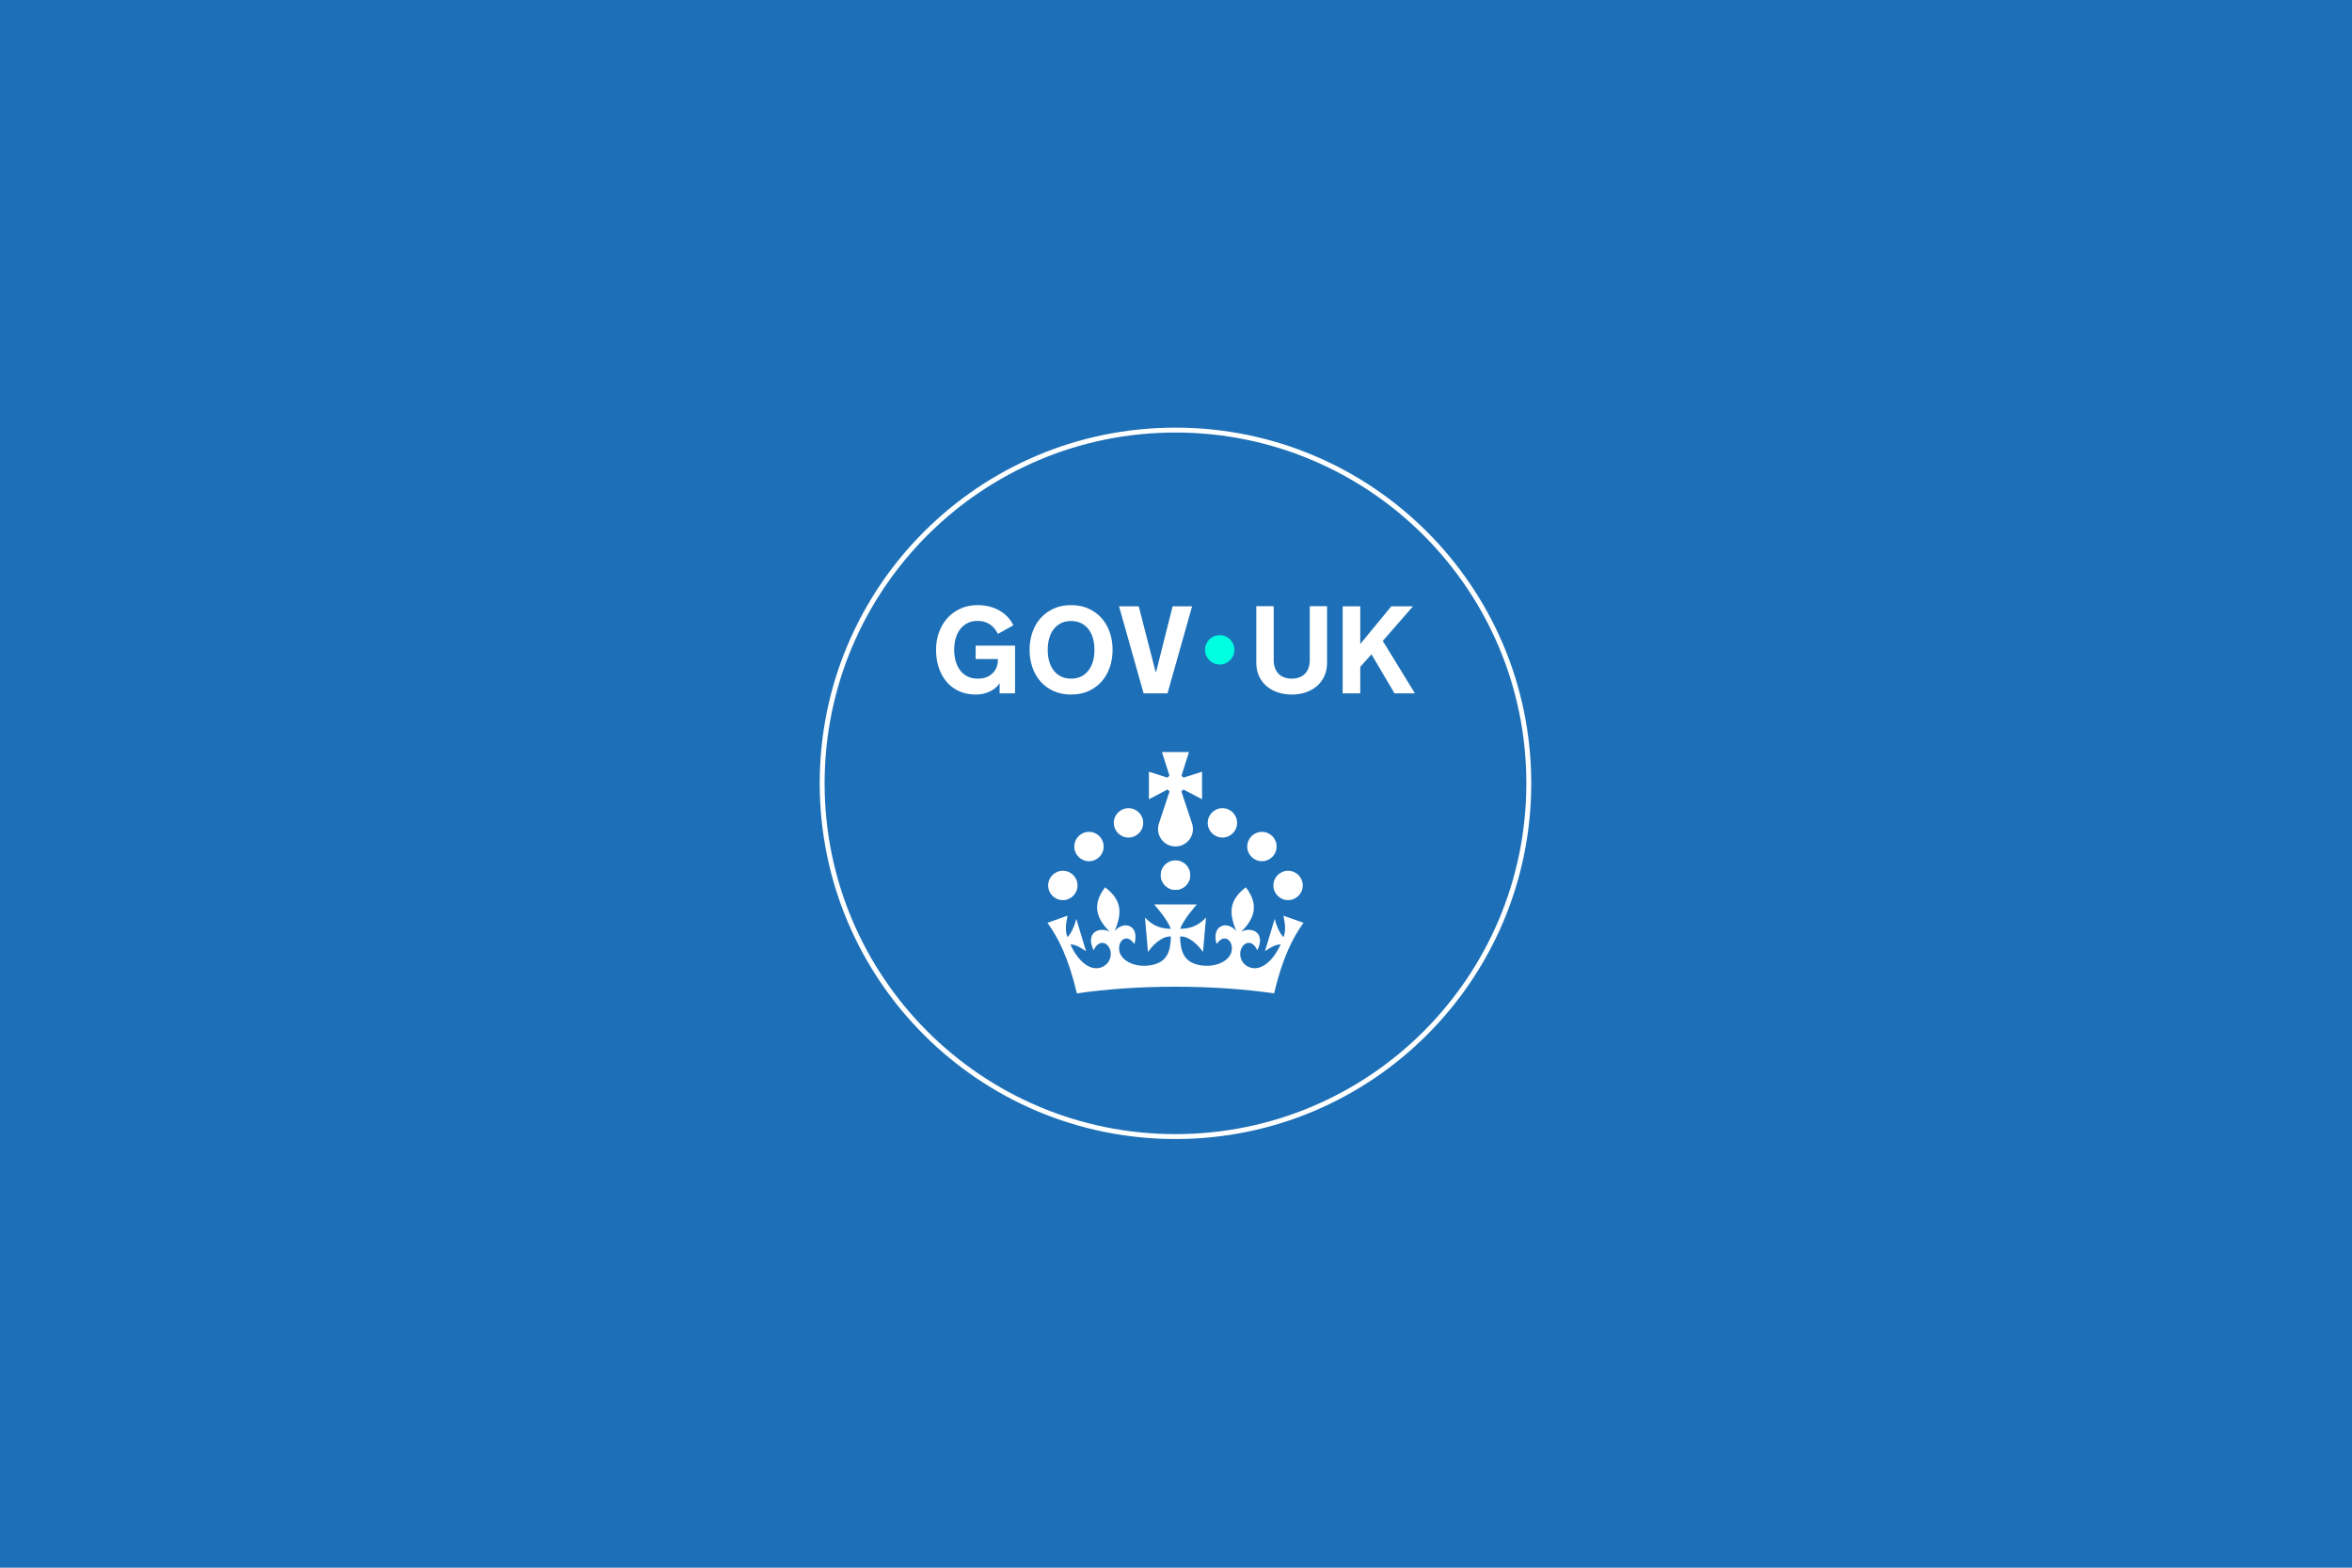
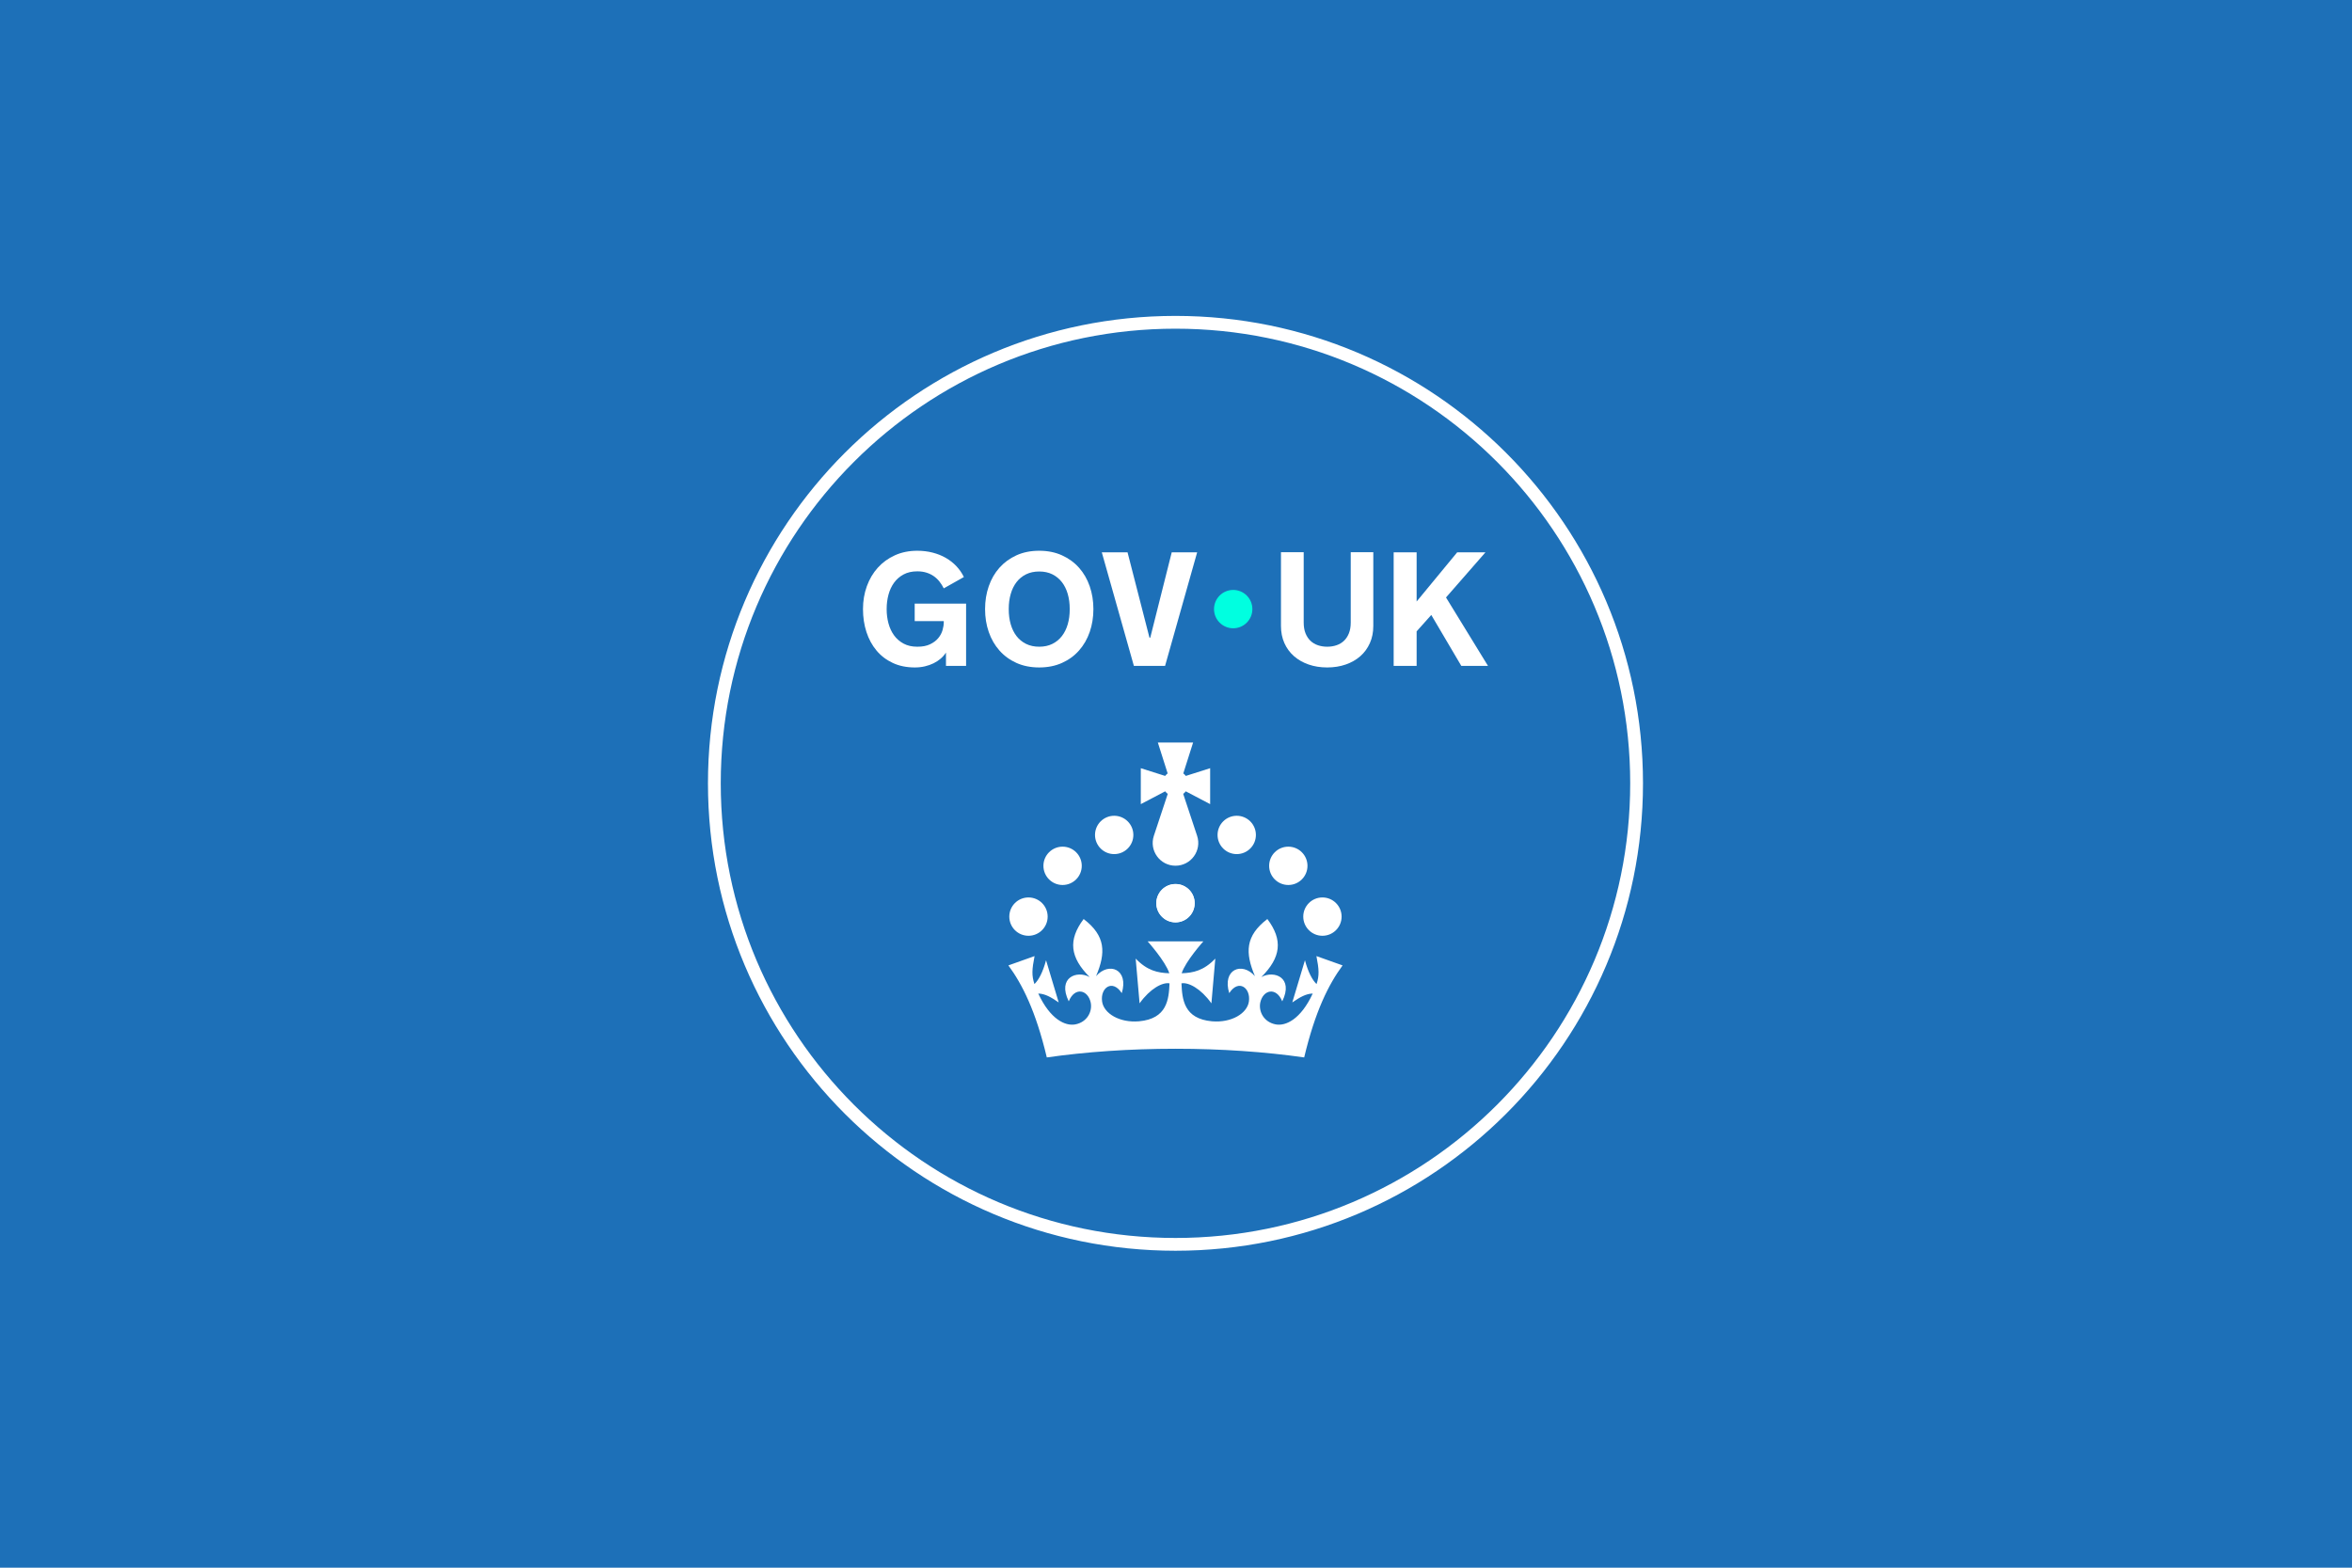
- <svg xmlns="http://www.w3.org/2000/svg" width="1920" height="1280" viewBox="0 0 1920 1280" fill="none">
-   <g clip-path="url(#clip0_1115_1083)">
-     <rect width="1920" height="1280" fill="white" />
-     <path d="M1920 0H0V1280H1920V0Z" fill="#1D70B8" />
-     <path d="M1248 639.575C1248 480.283 1118.87 351.15 959.575 351.15C800.283 351.15 671.15 480.283 671.15 639.575C671.15 798.868 800.283 928 959.575 928C1118.87 928 1248 798.868 1248 639.575Z" stroke="white" stroke-width="4" />
-     <path d="M995.681 542.571C1002.3 542.571 1007.67 537.202 1007.67 530.58C1007.67 523.958 1002.3 518.589 995.681 518.589C989.056 518.589 983.689 523.958 983.689 530.58C983.689 537.202 989.056 542.571 995.681 542.571Z" fill="#00FFE0" />
-     <path d="M778.925 530.779C778.925 533.817 779.305 536.74 780.065 539.547C780.824 542.353 781.979 544.829 783.532 546.975C785.084 549.123 787.065 550.848 789.476 552.152C791.887 553.456 794.76 554.109 798.092 554.109C801.431 554.109 803.966 553.597 806.093 552.574C808.225 551.551 809.927 550.271 811.197 548.734C812.467 547.2 813.359 545.541 813.871 543.758C814.384 541.974 814.64 540.323 814.64 538.804V538.11H796.461V527.165H828.607V566.096H816.027V557.773C815.136 559.161 814.029 560.424 812.706 561.564C811.389 562.702 809.903 563.677 808.249 564.485C806.6 565.295 804.787 565.931 802.824 566.393C800.86 566.855 798.774 567.086 796.56 567.086C791.375 567.086 786.769 566.145 782.741 564.263C778.713 562.381 775.319 559.789 772.563 556.486C769.805 553.185 767.709 549.321 766.271 544.896C764.836 540.472 764.117 535.7 764.117 530.581C764.117 525.462 764.918 520.734 766.52 516.293C768.121 511.851 770.399 507.988 773.356 504.702C776.311 501.416 779.876 498.825 784.053 496.926C788.231 495.027 792.911 494.077 798.098 494.077C801.466 494.077 804.659 494.465 807.677 495.241C810.702 496.017 813.458 497.123 815.951 498.559C818.445 499.995 820.648 501.73 822.565 503.76C824.476 505.79 826.032 508.045 827.22 510.521L814.64 517.603C813.877 516.085 812.986 514.673 811.966 513.368C810.94 512.065 809.763 510.941 808.423 510C807.083 509.058 805.557 508.316 803.843 507.771C802.125 507.227 800.208 506.953 798.098 506.953C794.76 506.953 791.889 507.607 789.478 508.911C787.067 510.215 785.087 511.94 783.535 514.087C781.983 516.233 780.827 518.718 780.067 521.542C779.308 524.365 778.928 527.281 778.928 530.283L778.925 530.779Z" fill="white" />
-     <path d="M874.355 494.075C879.634 494.075 884.377 495.025 888.567 496.925C892.762 498.824 896.322 501.415 899.241 504.701C902.167 507.986 904.392 511.851 905.931 516.291C907.463 520.732 908.232 525.496 908.232 530.58C908.232 535.663 907.463 540.47 905.931 544.895C904.392 549.32 902.167 553.184 899.241 556.485C896.322 559.787 892.762 562.379 888.567 564.261C884.377 566.144 879.634 567.085 874.355 567.085C869.07 567.085 864.293 566.144 860.115 564.261C855.937 562.379 852.388 559.788 849.463 556.485C846.544 553.184 844.313 549.32 842.78 544.895C841.242 540.47 840.479 535.7 840.479 530.58C840.479 525.46 841.242 520.732 842.78 516.291C844.313 511.851 846.544 507.986 849.463 504.701C852.388 501.415 855.937 498.824 860.115 496.925C864.293 495.025 869.036 494.075 874.355 494.075ZM874.355 554.108C877.455 554.108 880.188 553.522 882.554 552.349C884.913 551.178 886.9 549.551 888.52 547.471C890.134 545.391 891.358 542.931 892.185 540.091C893.007 537.251 893.421 534.147 893.421 530.779V530.383C893.421 527.047 893.007 523.952 892.185 521.095C891.358 518.239 890.134 515.77 888.52 513.691C886.9 511.611 884.913 509.985 882.554 508.811C880.188 507.641 877.455 507.054 874.355 507.054C871.25 507.054 868.511 507.641 866.134 508.811C863.756 509.985 861.764 511.611 860.161 513.691C858.559 515.77 857.347 518.24 856.525 521.095C855.698 523.952 855.284 527.047 855.284 530.383V530.779C855.284 534.147 855.698 537.251 856.525 540.091C857.347 542.931 858.559 545.389 860.161 547.471C861.764 549.551 863.756 551.178 866.134 552.349C868.511 553.522 871.25 554.108 874.355 554.108Z" fill="white" />
-     <path d="M933.556 566.093L913.494 495.067H929.593L943.31 548.46H943.805L957.23 495.067H973.131L953.07 566.093H933.556Z" fill="white" />
-     <path d="M1054.49 554.108C1056.56 554.108 1058.5 553.803 1060.3 553.192C1062.1 552.581 1063.66 551.657 1064.96 550.418C1066.26 549.179 1067.29 547.613 1068.06 545.712C1068.81 543.814 1069.19 541.577 1069.19 539.002V494.967H1083.31V541.13C1083.31 545.093 1082.59 548.676 1081.16 551.878C1079.72 555.081 1077.73 557.806 1075.17 560.051C1072.61 562.298 1069.57 564.03 1066.04 565.252C1062.51 566.473 1058.65 567.085 1054.46 567.085C1050.27 567.085 1046.41 566.473 1042.88 565.252C1039.35 564.03 1036.3 562.297 1033.73 560.051C1031.15 557.806 1029.15 555.083 1027.71 551.878C1026.27 548.676 1025.56 545.091 1025.56 541.13V494.967H1039.77V539.001C1039.77 541.576 1040.15 543.813 1040.91 545.711C1041.67 547.611 1042.7 549.178 1044.01 550.417C1045.31 551.656 1046.87 552.58 1048.67 553.191C1050.47 553.802 1052.41 554.108 1054.49 554.108Z" fill="white" />
-     <path d="M1096.05 495.067H1110.41V525.825L1135.77 495.067H1153.45L1128.79 523.299L1155.04 566.093H1138.35L1119.58 534.244L1110.41 544.497V566.093H1096.05V495.067Z" fill="white" />
-     <path d="M921.232 683.854C927.857 683.854 933.223 678.487 933.223 671.862C933.223 665.243 927.857 659.874 921.232 659.874C914.613 659.874 909.24 665.243 909.24 671.862C909.24 678.487 914.613 683.854 921.232 683.854Z" fill="white" />
-     <path d="M888.966 703.176C895.591 703.176 900.958 697.81 900.958 691.185C900.958 684.565 895.591 679.199 888.966 679.199C882.347 679.199 876.975 684.565 876.975 691.185C876.975 697.81 882.347 703.176 888.966 703.176Z" fill="white" />
-     <path d="M867.628 734.949C874.253 734.949 879.62 729.582 879.62 722.963C879.62 716.338 874.253 710.971 867.628 710.971C861.003 710.971 855.637 716.338 855.637 722.963C855.637 729.582 861.003 734.949 867.628 734.949Z" fill="white" />
-     <path d="M959.583 726.553C966.208 726.553 971.575 721.186 971.575 714.567C971.575 707.942 966.208 702.576 959.583 702.576C952.964 702.576 947.592 707.942 947.592 714.567C947.592 721.186 952.964 726.553 959.583 726.553Z" fill="white" />
-     <path d="M997.882 683.854C1004.51 683.854 1009.87 678.487 1009.87 671.862C1009.87 665.243 1004.51 659.874 997.882 659.874C991.263 659.874 985.896 665.243 985.896 671.862C985.896 678.487 991.263 683.854 997.882 683.854Z" fill="white" />
-     <path d="M1030.15 703.176C1036.77 703.176 1042.14 697.81 1042.14 691.185C1042.14 684.565 1036.77 679.199 1030.15 679.199C1023.53 679.199 1018.16 684.565 1018.16 691.185C1018.16 697.81 1023.53 703.176 1030.15 703.176Z" fill="white" />
-     <path d="M1051.49 734.949C1058.11 734.949 1063.48 729.582 1063.48 722.963C1063.48 716.338 1058.11 710.971 1051.49 710.971C1044.86 710.971 1039.5 716.338 1039.5 722.963C1039.5 729.582 1044.86 734.949 1051.49 734.949Z" fill="white" />
-     <path d="M959.583 726.553C966.208 726.553 971.575 721.186 971.575 714.567C971.575 707.942 966.208 702.576 959.583 702.576C952.964 702.576 947.592 707.942 947.592 714.567C947.592 721.186 952.964 726.553 959.583 726.553Z" fill="white" />
-     <path d="M964.406 646.185C965.018 645.729 965.554 645.19 966.009 644.584L981.263 652.591V630.109L966.032 634.944C965.589 634.35 965.059 633.818 964.47 633.364L970.6 614.057H948.546L954.676 633.364C954.087 633.816 953.563 634.347 953.114 634.944L937.883 630.109V652.591L953.137 644.584C953.592 645.19 954.134 645.729 954.74 646.185L946.052 672.387C942.993 681.611 949.857 691.12 959.576 691.12C969.289 691.12 976.159 681.611 973.1 672.387L964.406 646.185Z" fill="white" />
-     <path d="M977.015 738.444C977.015 738.444 965.874 750.838 963.444 758.401C970.733 758.168 977.283 756.746 984.49 749.224L982.049 777.221C975.412 767.91 967.634 763.901 963.322 764.705C963.759 774.739 964.808 786.853 982.375 788.449C994.635 789.516 1004.48 783.497 1005.5 776.044C1006.71 767.491 999.005 761.827 993.19 770.835C988.645 755.925 1001.2 750.972 1009.27 760.201C1003.05 745.489 1003.22 735.036 1017.03 724.466C1026.94 737.64 1025.54 748.53 1013.26 760.79C1021.25 756.367 1033.67 761.023 1026.36 775.969C1022.54 766.669 1014.33 768.749 1012.61 776.744C1011.46 782.396 1014.89 789.044 1022.35 790.407C1028.46 791.526 1037.88 787.348 1045.43 771.086C1041.18 771.196 1037.46 773.341 1032.64 776.656L1040.56 750.261C1042.55 757.673 1045.1 762.532 1047.8 765.166C1049.62 759.834 1049.36 755.965 1047.73 747.656L1064.1 753.483C1055.41 765.341 1046.99 781.988 1040.08 811.051C1015.73 807.579 988.47 805.627 959.587 805.627C930.704 805.627 903.44 807.579 879.09 811.051C872.185 781.982 863.766 765.341 855.066 753.483L871.434 747.656C869.808 755.965 869.552 759.834 871.37 765.166C874.073 762.532 876.625 757.673 878.618 750.261L886.537 776.656C881.718 773.341 877.989 771.196 873.747 771.086C881.293 787.348 890.715 791.52 896.827 790.407C904.279 789.044 907.705 782.396 906.558 776.744C904.839 768.749 896.64 766.669 892.812 775.969C885.5 761.023 897.916 756.361 905.917 760.79C893.634 748.53 892.224 737.64 902.135 724.466C915.95 735.03 916.113 745.483 909.902 760.201C917.972 750.972 930.529 755.925 925.984 770.835C920.169 761.827 912.454 767.491 913.672 776.044C914.698 783.497 924.539 789.522 936.793 788.449C954.366 786.853 955.415 774.739 955.852 764.705C951.534 763.901 943.756 767.91 937.125 777.221L934.677 749.224C941.885 756.746 948.44 758.168 955.724 758.401C953.294 750.838 942.159 738.444 942.159 738.444H977.021H977.015Z" fill="white" />
+ <svg xmlns="http://www.w3.org/2000/svg" width="480" height="320" viewBox="0 0 480 320" fill="none">
+   <g clip-path="url(#clip0_1318_24698)">
+     <rect width="480" height="320" fill="white" />
+     <path d="M480 0H0V320H480V0Z" fill="#1D70B8" />
+     <path d="M334 159.894C334 107.921 291.867 65.788 239.894 65.788C187.92 65.788 145.787 107.921 145.787 159.894C145.787 211.868 187.92 254.001 239.894 254.001C291.867 254.001 334 211.868 334 159.894Z" stroke="white" stroke-width="2.61" />
+     <path d="M251.674 128.244C253.834 128.244 255.585 126.492 255.585 124.331C255.585 122.171 253.834 120.419 251.674 120.419C249.513 120.419 247.762 122.171 247.762 124.331C247.762 126.492 249.513 128.244 251.674 128.244Z" fill="#00FFE0" />
+     <path d="M180.952 124.397C180.952 125.388 181.076 126.341 181.324 127.257C181.571 128.173 181.948 128.981 182.455 129.681C182.961 130.382 183.607 130.944 184.394 131.37C185.181 131.796 186.118 132.009 187.206 132.009C188.295 132.009 189.122 131.842 189.816 131.508C190.512 131.174 191.067 130.756 191.481 130.255C191.896 129.754 192.187 129.213 192.354 128.631C192.521 128.049 192.605 127.51 192.605 127.015V126.789H186.673V123.217H197.162V135.92H193.057V133.204C192.766 133.657 192.405 134.069 191.974 134.441C191.544 134.812 191.059 135.13 190.519 135.394C189.981 135.658 189.39 135.866 188.749 136.016C188.109 136.167 187.428 136.243 186.706 136.243C185.014 136.243 183.511 135.936 182.197 135.321C180.882 134.707 179.775 133.862 178.876 132.784C177.976 131.707 177.292 130.446 176.823 129.002C176.355 127.559 176.12 126.002 176.12 124.332C176.12 122.662 176.381 121.119 176.904 119.67C177.427 118.221 178.17 116.96 179.135 115.888C180.099 114.816 181.262 113.971 182.625 113.351C183.988 112.731 185.515 112.421 187.207 112.421C188.306 112.421 189.348 112.548 190.333 112.801C191.32 113.054 192.219 113.415 193.033 113.884C193.846 114.352 194.565 114.918 195.19 115.581C195.814 116.243 196.322 116.979 196.709 117.787L192.605 120.097C192.356 119.602 192.065 119.141 191.732 118.716C191.398 118.29 191.013 117.924 190.576 117.617C190.139 117.309 189.641 117.067 189.082 116.889C188.521 116.712 187.896 116.623 187.207 116.623C186.118 116.623 185.182 116.836 184.395 117.261C183.608 117.687 182.962 118.25 182.456 118.95C181.949 119.65 181.572 120.461 181.324 121.383C181.076 122.304 180.953 123.255 180.953 124.235L180.952 124.397Z" fill="white" />
+     <path d="M212.088 112.421C213.811 112.421 215.358 112.731 216.725 113.351C218.094 113.97 219.256 114.816 220.208 115.888C221.163 116.96 221.889 118.221 222.391 119.669C222.891 121.118 223.142 122.673 223.142 124.331C223.142 125.99 222.891 127.559 222.391 129.002C221.889 130.446 221.163 131.707 220.208 132.784C219.256 133.861 218.094 134.707 216.725 135.321C215.358 135.935 213.811 136.242 212.088 136.242C210.364 136.242 208.805 135.935 207.442 135.321C206.079 134.707 204.921 133.861 203.967 132.784C203.014 131.707 202.286 130.446 201.786 129.002C201.284 127.559 201.035 126.002 201.035 124.331C201.035 122.661 201.284 121.118 201.786 119.669C202.286 118.221 203.014 116.96 203.967 115.888C204.921 114.816 206.079 113.97 207.442 113.351C208.805 112.731 210.353 112.421 212.088 112.421ZM212.088 132.008C213.1 132.008 213.991 131.817 214.763 131.434C215.533 131.052 216.182 130.521 216.71 129.843C217.237 129.164 217.636 128.361 217.906 127.435C218.174 126.508 218.309 125.495 218.309 124.397V124.267C218.309 123.179 218.174 122.169 217.906 121.237C217.636 120.305 217.237 119.499 216.71 118.821C216.182 118.142 215.533 117.612 214.763 117.229C213.991 116.847 213.1 116.656 212.088 116.656C211.075 116.656 210.182 116.847 209.406 117.229C208.63 117.612 207.98 118.142 207.457 118.821C206.934 119.499 206.539 120.305 206.271 121.237C206.001 122.169 205.866 123.179 205.866 124.267V124.397C205.866 125.495 206.001 126.508 206.271 127.435C206.539 128.361 206.934 129.164 207.457 129.843C207.98 130.521 208.63 131.052 209.406 131.434C210.182 131.817 211.075 132.008 212.088 132.008Z" fill="white" />
+     <path d="M231.404 135.919L224.858 112.744H230.111L234.587 130.165H234.748L239.128 112.744H244.317L237.771 135.919H231.404Z" fill="white" />
+     <path d="M270.861 132.008C271.538 132.008 272.171 131.909 272.758 131.709C273.346 131.51 273.853 131.208 274.277 130.804C274.703 130.4 275.04 129.889 275.289 129.269C275.536 128.65 275.66 127.92 275.66 127.079V112.712H280.266V127.774C280.266 129.067 280.032 130.236 279.563 131.281C279.095 132.326 278.445 133.215 277.61 133.947C276.776 134.68 275.781 135.246 274.631 135.644C273.479 136.043 272.218 136.242 270.852 136.242C269.485 136.242 268.226 136.043 267.074 135.644C265.922 135.246 264.926 134.68 264.087 133.947C263.247 133.215 262.593 132.326 262.125 131.281C261.656 130.236 261.422 129.066 261.422 127.774V112.712H266.061V127.079C266.061 127.919 266.184 128.649 266.431 129.268C266.68 129.889 267.017 130.4 267.443 130.804C267.867 131.208 268.374 131.51 268.962 131.709C269.549 131.908 270.182 132.008 270.861 132.008Z" fill="white" />
+     <path d="M284.422 112.744H289.108V122.78L297.382 112.744H303.152L295.104 121.956L303.669 135.919H298.224L292.099 125.527L289.108 128.872V135.919H284.422V112.744Z" fill="white" />
+     <path d="M227.384 174.341C229.546 174.341 231.297 172.59 231.297 170.429C231.297 168.269 229.546 166.517 227.384 166.517C225.225 166.517 223.472 168.269 223.472 170.429C223.472 172.59 225.225 174.341 227.384 174.341Z" fill="white" />
+     <path d="M216.856 180.646C219.018 180.646 220.768 178.895 220.768 176.733C220.768 174.574 219.018 172.823 216.856 172.823C214.696 172.823 212.943 174.574 212.943 176.733C212.943 178.895 214.696 180.646 216.856 180.646Z" fill="white" />
+     <path d="M209.894 191.013C212.056 191.013 213.807 189.262 213.807 187.102C213.807 184.94 212.056 183.189 209.894 183.189C207.732 183.189 205.981 184.94 205.981 187.102C205.981 189.262 207.732 191.013 209.894 191.013Z" fill="white" />
+     <path d="M239.897 188.273C242.059 188.273 243.809 186.522 243.809 184.363C243.809 182.201 242.059 180.45 239.897 180.45C237.737 180.45 235.984 182.201 235.984 184.363C235.984 186.522 237.737 188.273 239.897 188.273Z" fill="white" />
+     <path d="M252.393 174.341C254.555 174.341 256.306 172.59 256.306 170.429C256.306 168.269 254.555 166.517 252.393 166.517C250.233 166.517 248.482 168.269 248.482 170.429C248.482 172.59 250.233 174.341 252.393 174.341Z" fill="white" />
+     <path d="M262.921 180.646C265.081 180.646 266.832 178.895 266.832 176.733C266.832 174.574 265.081 172.823 262.921 172.823C260.76 172.823 259.009 174.574 259.009 176.733C259.009 178.895 260.76 180.646 262.921 180.646Z" fill="white" />
+     <path d="M269.884 191.013C272.044 191.013 273.797 189.262 273.797 187.102C273.797 184.94 272.044 183.189 269.884 183.189C267.723 183.189 265.972 184.94 265.972 187.102C265.972 189.262 267.723 191.013 269.884 191.013Z" fill="white" />
+     <path d="M239.897 188.273C242.059 188.273 243.809 186.522 243.809 184.363C243.809 182.201 242.059 180.45 239.897 180.45C237.737 180.45 235.984 182.201 235.984 184.363C235.984 186.522 237.737 188.273 239.897 188.273Z" fill="white" />
+     <path d="M241.47 162.051C241.67 161.902 241.845 161.726 241.993 161.528L246.97 164.141V156.806L242.001 158.383C241.856 158.189 241.683 158.016 241.491 157.868L243.491 151.568H236.296L238.296 157.868C238.103 158.015 237.932 158.188 237.786 158.383L232.816 156.806V164.141L237.794 161.528C237.942 161.726 238.119 161.902 238.316 162.051L235.482 170.6C234.484 173.61 236.723 176.712 239.894 176.712C243.064 176.712 245.305 173.61 244.307 170.6L241.47 162.051Z" fill="white" />
+     <path d="M245.584 192.153C245.584 192.153 241.949 196.197 241.156 198.664C243.535 198.588 245.671 198.125 248.023 195.67L247.227 204.805C245.061 201.767 242.523 200.459 241.116 200.722C241.259 203.995 241.601 207.948 247.333 208.469C251.333 208.817 254.544 206.853 254.879 204.421C255.274 201.63 252.759 199.782 250.862 202.722C249.379 197.857 253.476 196.241 256.107 199.252C254.08 194.452 254.135 191.041 258.641 187.592C261.875 191.891 261.417 195.444 257.409 199.444C260.017 198.001 264.071 199.52 261.683 204.396C260.438 201.362 257.759 202.041 257.198 204.649C256.824 206.493 257.943 208.663 260.375 209.107C262.369 209.472 265.441 208.109 267.905 202.803C266.519 202.839 265.305 203.539 263.732 204.621L266.316 196.009C266.966 198.427 267.799 200.012 268.681 200.872C269.272 199.132 269.189 197.87 268.658 195.159L273.998 197.06C271.162 200.929 268.415 206.36 266.16 215.843C258.215 214.71 249.322 214.073 239.898 214.073C230.474 214.073 221.578 214.71 213.633 215.843C211.38 206.358 208.633 200.929 205.795 197.06L211.135 195.159C210.605 197.87 210.521 199.132 211.114 200.872C211.996 200.012 212.829 198.427 213.479 196.009L216.063 204.621C214.491 203.539 213.274 202.839 211.89 202.803C214.352 208.109 217.426 209.471 219.42 209.107C221.852 208.663 222.97 206.493 222.595 204.649C222.035 202.041 219.36 201.362 218.111 204.396C215.725 199.52 219.776 197.999 222.386 199.444C218.379 195.444 217.919 191.891 221.152 187.592C225.66 191.039 225.713 194.45 223.687 199.252C226.32 196.241 230.417 197.857 228.934 202.722C227.036 199.782 224.519 201.63 224.917 204.421C225.251 206.853 228.462 208.819 232.46 208.469C238.194 207.948 238.536 203.995 238.679 200.722C237.27 200.459 234.732 201.767 232.569 204.805L231.77 195.67C234.122 198.125 236.261 198.588 238.637 198.664C237.844 196.197 234.211 192.153 234.211 192.153H245.586H245.584Z" fill="white" />
  </g>
  <defs>
-     <clipPath id="clip0_1115_1083">
-       <rect width="1920" height="1280" fill="white" />
+     <clipPath id="clip0_1318_24698">
+       <rect width="480" height="320" fill="white" />
    </clipPath>
  </defs>
</svg>
